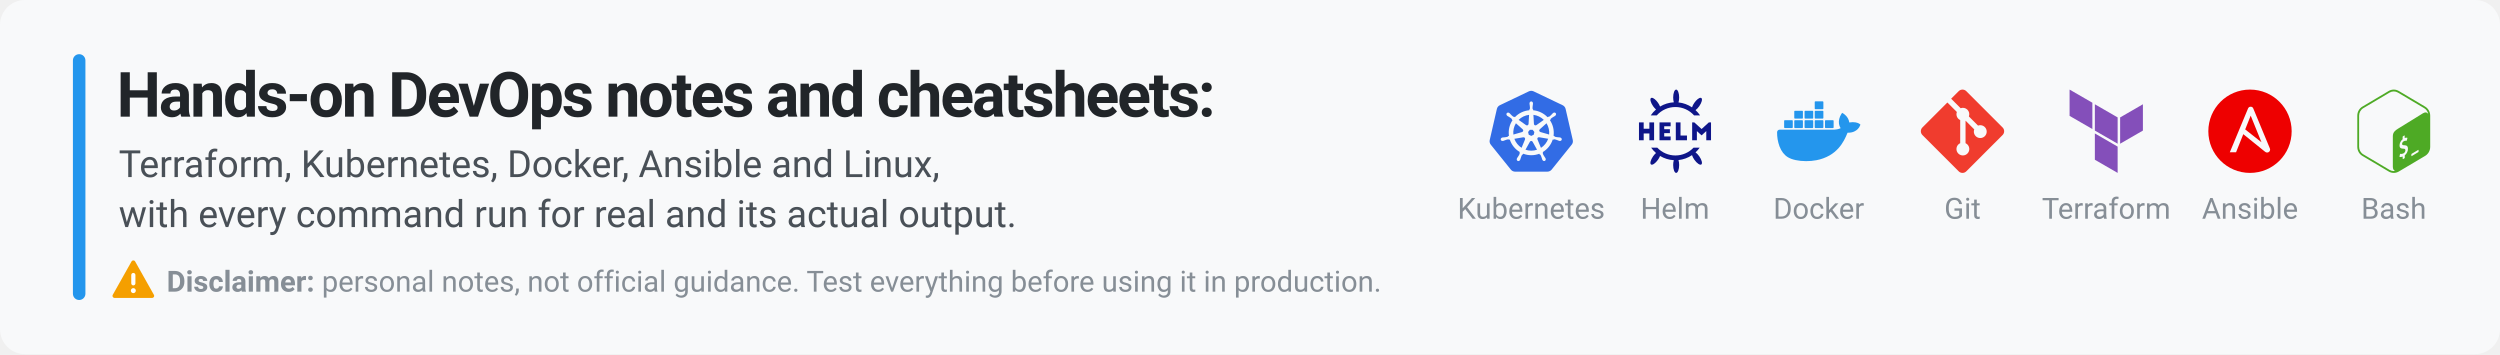
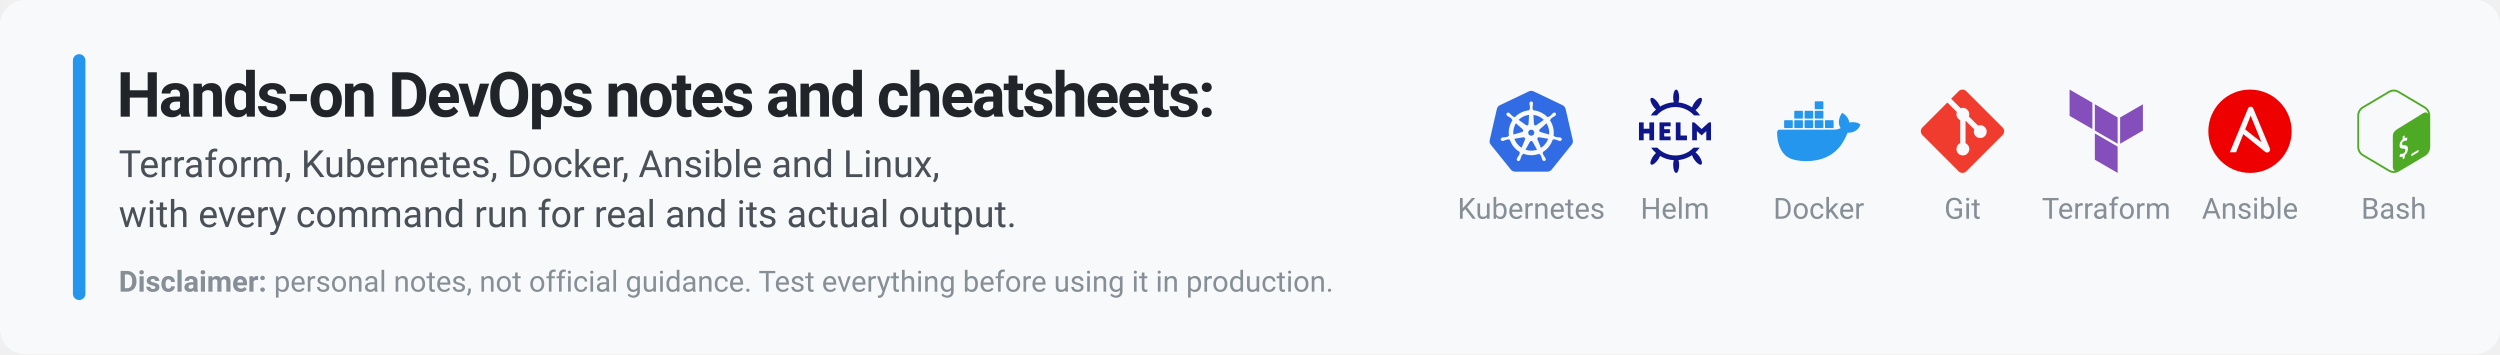
<svg xmlns="http://www.w3.org/2000/svg" width="2400" height="340" viewBox="0 0 2400 340" font-family="Roboto, 'Helvetica Neue', Arial, sans-serif" role="img" aria-labelledby="t d">
  <defs>
    <style>
      .bg  { fill: #f8f9fa; }
      .a   { fill: #2496ed; }
      .a2  { fill: #1c7ed6; }
      .ink { fill: #343a40; }
      .pap { fill: #ffffff; stroke: #ced4da; stroke-width: 6; }
      .ln  { stroke: #adb5bd; stroke-width: 10; stroke-linecap: round; fill: none; }
      .al  { stroke: #2496ed; stroke-width: 16; stroke-linecap: round; stroke-linejoin: round; fill: none; }
      .wt  { fill: #ffffff; }
      .h   { font-weight: 700; fill: #212529; letter-spacing: -2px; }
      .s   { fill: #495057; }
      .n   { fill: #868e96; }
      .r   { stroke: #dee2e6; stroke-width: 2; }
      @media (prefers-color-scheme: dark) {
        .bg  { fill: #161b22; }
        .ink { fill: #c9d1d9; }
        .pap { fill: #0d1117; stroke: #30363d; }
        .ln  { stroke: #484f58; }
        .h   { fill: #f0f6fc; }
        .s   { fill: #c9d1d9; }
        .n   { fill: #8b949e; }
        .r   { stroke: #30363d; }
      }
    </style>
  </defs>
  <rect class="bg" width="2400" height="340" rx="24" />
  <g id="vignettes">
    <style>
  .vf   { fill: #2496ed; }
  .vs   { stroke: #2496ed; fill: none; stroke-linecap: round; stroke-linejoin: round; }
  .vs2  { stroke: #2496ed; fill: none; stroke-linecap: round; stroke-linejoin: round; opacity: .6; }
  .vsw  { stroke: #2496ed; stroke-width: 9; }
  .vl   { fill: #2496ed; fill-opacity: .18; }
  .vl2  { fill: #2496ed; fill-opacity: .4; }
  .vp   { fill: #ffffff; }
  .vg   { stroke: #ced4da; fill: none; stroke-linecap: round; }
  .vg2  { fill: #adb5bd; }
  .vbg  { stroke: #f8f9fa; stroke-width: 6; stroke-linejoin: round; }
  .vink { fill: #343a40; stroke: #343a40; }
  .vn   { fill: #868e96; }
  .var  { stroke: #2496ed; stroke-width: 7; fill: none; stroke-linecap: round; stroke-linejoin: round; }
  .vpn  { fill: #ffffff; stroke: #adb5bd; stroke-width: 5; }
  .vpg  { fill: #e8f5ee; stroke: #75b798; stroke-width: 5; }
  .vpv  { fill: #f3effc; stroke: #a98eda; stroke-width: 5; }
  .vterm{ fill: #212529; }
  .vtbar{ fill: #343a40; }
  .vtx  { fill: #e9ecef; }
  .vcur { fill: #2496ed; }
  text.vink { stroke: none; }
  @media (prefers-color-scheme: dark) {
    .vp   { fill: #0d1117; }
    .vg   { stroke: #484f58; }
    .vbg  { stroke: #161b22; }
    .vink { fill: #c9d1d9; stroke: #c9d1d9; }
    .vn   { fill: #8b949e; }
    .vpn  { fill: #0d1117; stroke: #484f58; }
    .vpg  { fill: #0f2a1d; stroke: #3d8b63; }
    .vpv  { fill: #231a3a; stroke: #8a6fc7; }
    .vterm{ fill: #0d1117; stroke: #30363d; stroke-width: 4; }
    .vtbar{ fill: #21262d; }
  }
</style>
    <style>.lg-helm { fill: #0F1689; } @media (prefers-color-scheme: dark) { .lg-helm { fill: #c9d1d9; } }</style>
    <g transform="translate(1430,86) scale(3.333)">
      <path fill="#326CE5" d="M10.204 14.35l.007.01-.999 2.413a5.171 5.171 0 0 1-2.075-2.597l2.578-.437.004.005a.44.44 0 0 1 .484.606zm-.833-2.129a.44.44 0 0 0 .173-.756l.002-.011L7.585 9.7a5.143 5.143 0 0 0-.73 3.255l2.514-.725.002-.009zm1.145-1.98a.44.44 0 0 0 .699-.337l.01-.005.15-2.62a5.144 5.144 0 0 0-3.01 1.442l2.147 1.523.004-.002zm.76 2.75l.723.349.722-.347.18-.78-.5-.623h-.804l-.5.623.179.779zm1.5-3.095a.44.44 0 0 0 .7.336l.008.003 2.134-1.513a5.188 5.188 0 0 0-2.992-1.442l.148 2.615.002.001zm10.876 5.97l-5.773 7.181a1.6 1.6 0 0 1-1.248.594l-9.261.003a1.6 1.6 0 0 1-1.247-.596l-5.776-7.18a1.583 1.583 0 0 1-.307-1.34L2.1 5.573c.108-.47.425-.864.863-1.073L11.305.513a1.606 1.606 0 0 1 1.385 0l8.345 3.985c.438.209.755.604.863 1.073l2.062 8.955c.108.47-.005.963-.308 1.34zm-3.289-2.057c-.042-.01-.103-.026-.145-.034-.174-.033-.315-.025-.479-.038-.35-.037-.638-.067-.895-.148-.105-.04-.18-.165-.216-.216l-.201-.059a6.45 6.45 0 0 0-.105-2.332 6.465 6.465 0 0 0-.936-2.163c.052-.047.15-.133.177-.159.008-.09.001-.183.094-.282.197-.185.444-.338.743-.522.142-.084.273-.137.415-.242.032-.024.076-.062.11-.089.24-.191.295-.52.123-.736-.172-.216-.506-.236-.745-.045-.034.027-.08.062-.111.088-.134.116-.217.23-.33.35-.246.25-.45.458-.673.609-.097.056-.239.037-.303.033l-.19.135a6.545 6.545 0 0 0-4.146-2.003l-.012-.223c-.065-.062-.143-.115-.163-.25-.022-.268.015-.557.057-.905.023-.163.061-.298.068-.475.001-.04-.001-.099-.001-.142 0-.306-.224-.555-.5-.555-.275 0-.499.249-.499.555l.001.014c0 .041-.002.092 0 .128.006.177.044.312.067.475.042.348.078.637.056.906a.545.545 0 0 1-.162.258l-.012.211a6.424 6.424 0 0 0-4.166 2.003 8.373 8.373 0 0 1-.18-.128c-.09.012-.18.04-.297-.029-.223-.15-.427-.358-.673-.608-.113-.12-.195-.234-.329-.349-.03-.026-.077-.062-.111-.088a.594.594 0 0 0-.348-.132.481.481 0 0 0-.398.176c-.172.216-.117.546.123.737l.007.005.104.083c.142.105.272.159.414.242.299.185.546.338.743.522.076.082.09.226.1.288l.16.143a6.462 6.462 0 0 0-1.02 4.506l-.208.06c-.055.072-.133.184-.215.217-.257.081-.546.11-.895.147-.164.014-.305.006-.48.039-.037.007-.09.02-.133.03l-.004.002-.007.002c-.295.071-.484.342-.423.608.061.267.349.429.645.365l.007-.001.01-.003.129-.029c.17-.046.294-.113.448-.172.33-.118.604-.217.87-.256.112-.009.23.069.288.101l.217-.037a6.5 6.5 0 0 0 2.88 3.596l-.09.218c.033.084.069.199.044.282-.097.252-.263.517-.452.813-.091.136-.185.242-.268.399-.02.037-.045.095-.064.134-.128.275-.034.591.213.71.248.12.556-.007.69-.282v-.002c.02-.039.046-.09.062-.127.07-.162.094-.301.144-.458.132-.332.205-.68.387-.897.05-.06.13-.082.215-.105l.113-.205a6.453 6.453 0 0 0 4.609.012l.106.192c.086.028.18.042.256.155.136.232.229.507.342.84.05.156.074.295.145.457.016.037.043.09.062.129.133.276.442.402.69.282.247-.118.341-.435.213-.71-.02-.039-.045-.096-.065-.134-.083-.156-.177-.261-.268-.398-.19-.296-.346-.541-.443-.793-.04-.13.007-.21.038-.294-.018-.022-.059-.144-.083-.202a6.499 6.499 0 0 0 2.88-3.622c.064.01.176.03.213.038.075-.05.144-.114.28-.104.266.039.54.138.87.256.154.06.277.128.448.173.036.01.088.019.13.028l.009.003.007.001c.297.064.584-.098.645-.365.06-.266-.128-.537-.423-.608zM16.4 9.701l-1.95 1.746v.005a.44.44 0 0 0 .173.757l.003.01 2.526.728a5.199 5.199 0 0 0-.108-1.674A5.208 5.208 0 0 0 16.4 9.7zm-4.013 5.325a.437.437 0 0 0-.404-.232.44.44 0 0 0-.372.233h-.002l-1.268 2.292a5.164 5.164 0 0 0 3.326.003l-1.27-2.296h-.01zm1.888-1.293a.44.44 0 0 0-.27.036.44.44 0 0 0-.214.572l-.003.004 1.01 2.438a5.15 5.15 0 0 0 2.081-2.615l-2.6-.44-.004.005z" />
    </g>
    <text class="vn" x="1470" y="210" text-anchor="middle" font-size="28">Kubernetes</text>
    <g transform="translate(1568,86) scale(3.333)">
      <path class="lg-helm" d="M12.337 0c-.475 0-.861 1.016-.861 2.269 0 .527.069 1.011.183 1.396a8.514 8.514 0 0 0-3.961 1.22 5.229 5.229 0 0 0-.595-1.093c-.606-.866-1.34-1.436-1.79-1.43a.381.381 0 0 0-.217.066c-.39.273-.123 1.326.596 2.353.267.381.559.705.84.948a8.683 8.683 0 0 0-1.528 1.716h1.734a7.179 7.179 0 0 1 5.381-2.421 7.18 7.18 0 0 1 5.382 2.42h1.733a8.687 8.687 0 0 0-1.32-1.53c.35-.249.735-.643 1.078-1.133.719-1.027.986-2.08.596-2.353a.382.382 0 0 0-.217-.065c-.45-.007-1.184.563-1.79 1.43a4.897 4.897 0 0 0-.676 1.325 8.52 8.52 0 0 0-3.899-1.42c.12-.39.193-.887.193-1.429 0-1.253-.386-2.269-.862-2.269zM1.624 9.443v5.162h1.358v-1.968h1.64v1.968h1.357V9.443H4.62v1.838H2.98V9.443zm5.912 0v5.162h3.21v-1.108H8.893v-.95h1.64v-1.142h-1.64v-.84h1.853V9.443zm4.698 0v5.162h3.218v-1.362h-1.86v-3.8zm4.706 0v5.162h1.364v-2.643l1.357 1.225 1.35-1.232v2.65h1.365V9.443h-.614l-2.1 1.914-2.109-1.914zm-11.82 7.28a8.688 8.688 0 0 0 1.412 1.548 5.206 5.206 0 0 0-.841.948c-.719 1.027-.985 2.08-.596 2.353.39.273 1.289-.338 2.007-1.364a5.23 5.23 0 0 0 .595-1.092 8.514 8.514 0 0 0 3.961 1.219 5.01 5.01 0 0 0-.183 1.396c0 1.253.386 2.269.861 2.269.476 0 .862-1.016.862-2.269 0-.542-.072-1.04-.193-1.43a8.52 8.52 0 0 0 3.9-1.42c.121.4.352.865.675 1.327.719 1.026 1.617 1.637 2.007 1.364.39-.273.123-1.326-.596-2.353-.343-.49-.727-.885-1.077-1.135a8.69 8.69 0 0 0 1.202-1.36h-1.771a7.174 7.174 0 0 1-5.227 2.252 7.174 7.174 0 0 1-5.226-2.252z" />
    </g>
    <text class="vn" x="1608" y="210" text-anchor="middle" font-size="28">Helm</text>
    <g transform="translate(1706,86) scale(3.333)">
      <path fill="#2496ED" d="M13.983 11.078h2.119a.186.186 0 00.186-.185V9.006a.186.186 0 00-.186-.186h-2.119a.185.185 0 00-.185.185v1.888c0 .102.083.185.185.185m-2.954-5.43h2.118a.186.186 0 00.186-.186V3.574a.186.186 0 00-.186-.185h-2.118a.185.185 0 00-.185.185v1.888c0 .102.082.185.185.185m0 2.716h2.118a.187.187 0 00.186-.186V6.29a.186.186 0 00-.186-.185h-2.118a.185.185 0 00-.185.185v1.887c0 .102.082.185.185.186m-2.93 0h2.12a.186.186 0 00.184-.186V6.29a.185.185 0 00-.185-.185H8.1a.185.185 0 00-.185.185v1.887c0 .102.083.185.185.186m-2.964 0h2.119a.186.186 0 00.185-.186V6.29a.185.185 0 00-.185-.185H5.136a.186.186 0 00-.186.185v1.887c0 .102.084.185.186.186m5.893 2.715h2.118a.186.186 0 00.186-.185V9.006a.186.186 0 00-.186-.186h-2.118a.185.185 0 00-.185.185v1.888c0 .102.082.185.185.185m-2.93 0h2.12a.185.185 0 00.184-.185V9.006a.185.185 0 00-.184-.186h-2.12a.185.185 0 00-.184.185v1.888c0 .102.083.185.185.185m-2.964 0h2.119a.185.185 0 00.185-.185V9.006a.185.185 0 00-.184-.186h-2.12a.186.186 0 00-.186.186v1.887c0 .102.084.185.186.185m-2.92 0h2.12a.185.185 0 00.184-.185V9.006a.185.185 0 00-.184-.186h-2.12a.185.185 0 00-.184.185v1.888c0 .102.082.185.185.185M23.763 9.89c-.065-.051-.672-.51-1.954-.51-.338.001-.676.03-1.01.087-.248-1.7-1.653-2.53-1.716-2.566l-.344-.199-.226.327c-.284.438-.49.922-.612 1.43-.23.97-.09 1.882.403 2.661-.595.332-1.55.413-1.744.42H.751a.751.751 0 00-.75.748 11.376 11.376 0 00.692 4.062c.545 1.428 1.355 2.48 2.41 3.124 1.18.723 3.1 1.137 5.275 1.137.983.003 1.963-.086 2.93-.266a12.248 12.248 0 003.823-1.389c.98-.567 1.86-1.288 2.61-2.136 1.252-1.418 1.998-2.997 2.553-4.4h.221c1.372 0 2.215-.549 2.68-1.009.309-.293.55-.65.707-1.046l.098-.288Z" />
    </g>
    <text class="vn" x="1746" y="210" text-anchor="middle" font-size="28">Docker</text>
    <g transform="translate(1844,86) scale(3.333)">
      <path fill="#F03C2E" d="M13.09 23.549a1.54 1.54 0 0 1-2.18 0L.451 13.089a1.54 1.54 0 0 1 0-2.179l7.191-7.19 2.733 2.733a1.85 1.85 0 0 0 .964 2.326v6.66a1.849 1.849 0 1 0 1.54 0V8.957l2.508 2.508a1.85 1.85 0 1 0 1.09-1.09l-2.634-2.634a1.85 1.85 0 0 0-2.378-2.377L8.73 2.63 10.91.451a1.54 1.54 0 0 1 2.179 0l10.459 10.46a1.54 1.54 0 0 1 0 2.179z" />
    </g>
    <text class="vn" x="1884" y="210" text-anchor="middle" font-size="28">Git</text>
    <g transform="translate(1982,86) scale(3.333)">
      <path fill="#844FBA" d="M1.44 0v7.575l6.561 3.79V3.787zm21.12 4.227l-6.561 3.791v7.574l6.56-3.787zM8.72 4.23v7.575l6.561 3.787V8.018zm0 8.405v7.575L15.28 24v-7.578z" />
    </g>
    <text class="vn" x="2022" y="210" text-anchor="middle" font-size="28">Terraform</text>
    <g transform="translate(2120,86) scale(3.333)">
      <path fill="#EE0000" d="M10.617 11.473l4.686 3.695-3.102-7.662zM12 0C5.371 0 0 5.371 0 12s5.371 12 12 12 12-5.371 12-12S18.629 0 12 0zm5.797 17.305c-.011.471-.403.842-.875.83-.236 0-.416-.09-.664-.293l-6.19-5-2.079 5.203H6.191L11.438 5.44c.124-.314.427-.52.764-.506.326-.014.63.189.742.506l4.774 11.494c.045.111.08.234.08.348-.001.009-.001.009-.001.023z" />
    </g>
    <text class="vn" x="2160" y="210" text-anchor="middle" font-size="28">Ansible</text>
    <g transform="translate(2258,86) scale(3.333)">
      <path fill="#4EAA25" d="M21.038,4.9l-7.577-4.498C13.009,0.134,12.505,0,12,0c-0.505,0-1.009,0.134-1.462,0.403L2.961,4.9 C2.057,5.437,1.5,6.429,1.5,7.503v8.995c0,1.073,0.557,2.066,1.462,2.603l7.577,4.497C10.991,23.866,11.495,24,12,24 c0.505,0,1.009-0.134,1.461-0.402l7.577-4.497c0.904-0.537,1.462-1.529,1.462-2.603V7.503C22.5,6.429,21.943,5.437,21.038,4.9z M15.17,18.946l0.013,0.646c0.001,0.078-0.05,0.167-0.111,0.198l-0.383,0.22c-0.061,0.031-0.111-0.007-0.112-0.085L14.57,19.29 c-0.328,0.136-0.66,0.169-0.872,0.084c-0.04-0.016-0.057-0.075-0.041-0.142l0.139-0.584c0.011-0.046,0.036-0.092,0.069-0.121 c0.012-0.011,0.024-0.02,0.036-0.026c0.022-0.011,0.043-0.014,0.062-0.006c0.229,0.077,0.521,0.041,0.802-0.101 c0.357-0.181,0.596-0.545,0.592-0.907c-0.003-0.328-0.181-0.465-0.613-0.468c-0.55,0.001-1.064-0.107-1.072-0.917 c-0.007-0.667,0.34-1.361,0.889-1.8l-0.007-0.652c-0.001-0.08,0.048-0.168,0.111-0.2l0.37-0.236 c0.061-0.031,0.111,0.007,0.112,0.087l0.006,0.653c0.273-0.109,0.511-0.138,0.726-0.088c0.047,0.012,0.067,0.076,0.048,0.151 l-0.144,0.578c-0.011,0.044-0.036,0.088-0.065,0.116c-0.012,0.012-0.025,0.021-0.038,0.028c-0.019,0.01-0.038,0.013-0.057,0.009 c-0.098-0.022-0.332-0.073-0.699,0.113c-0.385,0.195-0.52,0.53-0.517,0.778c0.003,0.297,0.155,0.387,0.681,0.396 c0.7,0.012,1.003,0.318,1.01,1.023C16.105,17.747,15.736,18.491,15.17,18.946z M19.143,17.859c0,0.06-0.008,0.116-0.058,0.145 l-1.916,1.164c-0.05,0.029-0.09,0.004-0.09-0.056v-0.494c0-0.06,0.037-0.093,0.087-0.122l1.887-1.129 c0.05-0.029,0.09-0.004,0.09,0.056V17.859z M20.459,6.797l-7.168,4.427c-0.894,0.523-1.553,1.109-1.553,2.187v8.833 c0,0.645,0.26,1.063,0.66,1.184c-0.131,0.023-0.264,0.039-0.398,0.039c-0.42,0-0.833-0.114-1.197-0.33L3.226,18.64 c-0.741-0.44-1.201-1.261-1.201-2.142V7.503c0-0.881,0.46-1.702,1.201-2.142l7.577-4.498c0.363-0.216,0.777-0.33,1.197-0.33 c0.419,0,0.833,0.114,1.197,0.33l7.577,4.498c0.624,0.371,1.046,1.013,1.164,1.732C21.686,6.557,21.12,6.411,20.459,6.797z" />
    </g>
    <text class="vn" x="2298" y="210" text-anchor="middle" font-size="28">Bash</text>
  </g>
  <rect class="a" x="70" y="52" width="12" height="236" rx="6" />
  <text class="h" x="112" y="112" font-size="60">Hands-on DevOps notes and cheatsheets:</text>
  <text class="s" x="114" y="170" font-size="36">Terraform, Kubernetes, Docker, Ansible and Linux,</text>
  <text class="s" x="114" y="218" font-size="36">with every command run for real and its actual output.</text>
-   <path d="M128,252 L146,284 L110,284 Z" fill="#f59f00" stroke="#f59f00" stroke-width="4" stroke-linejoin="round" />
-   <rect x="126" y="262" width="4" height="12" rx="2" fill="#ffffff" />
-   <circle cx="128" cy="279" r="2.4" fill="#ffffff" />
-   <text class="n" x="160" y="280" font-size="28">
+   <text class="n" x="114" y="280" font-size="28">
    <tspan font-weight="700">Disclaimer:</tspan> personal notes, not official guidance. Test everything before using it in production.</text>
</svg>
